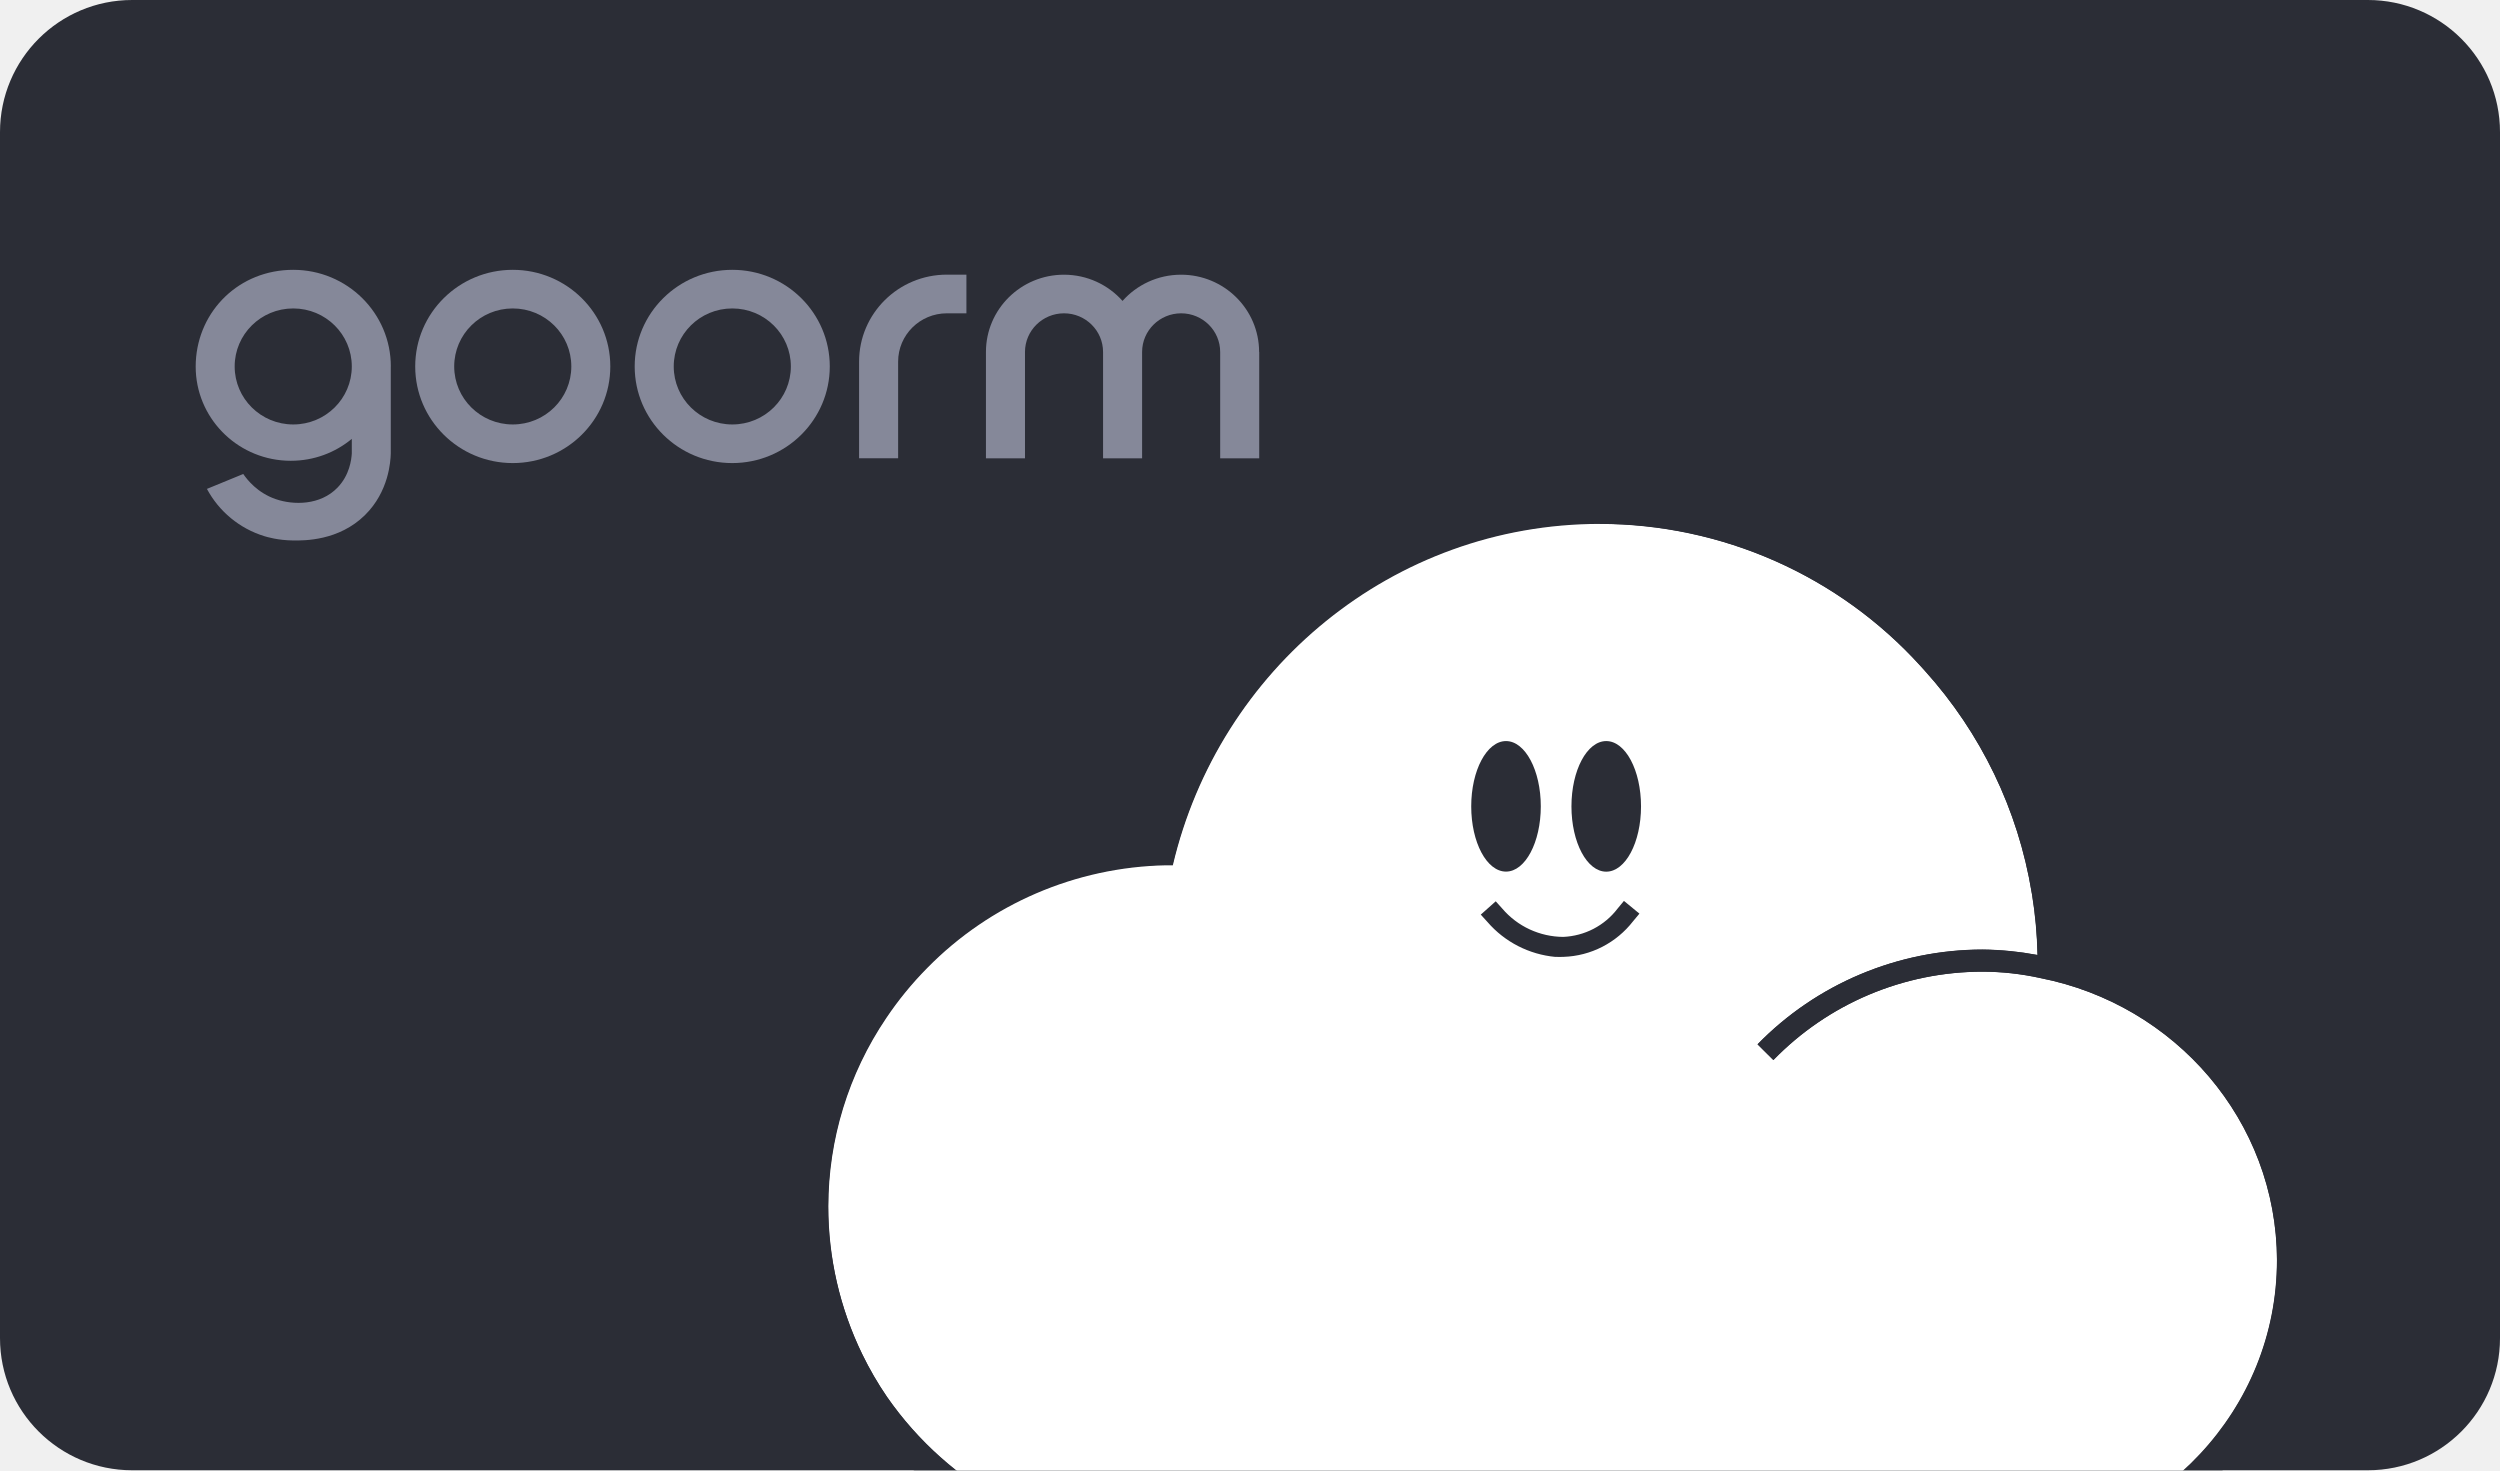
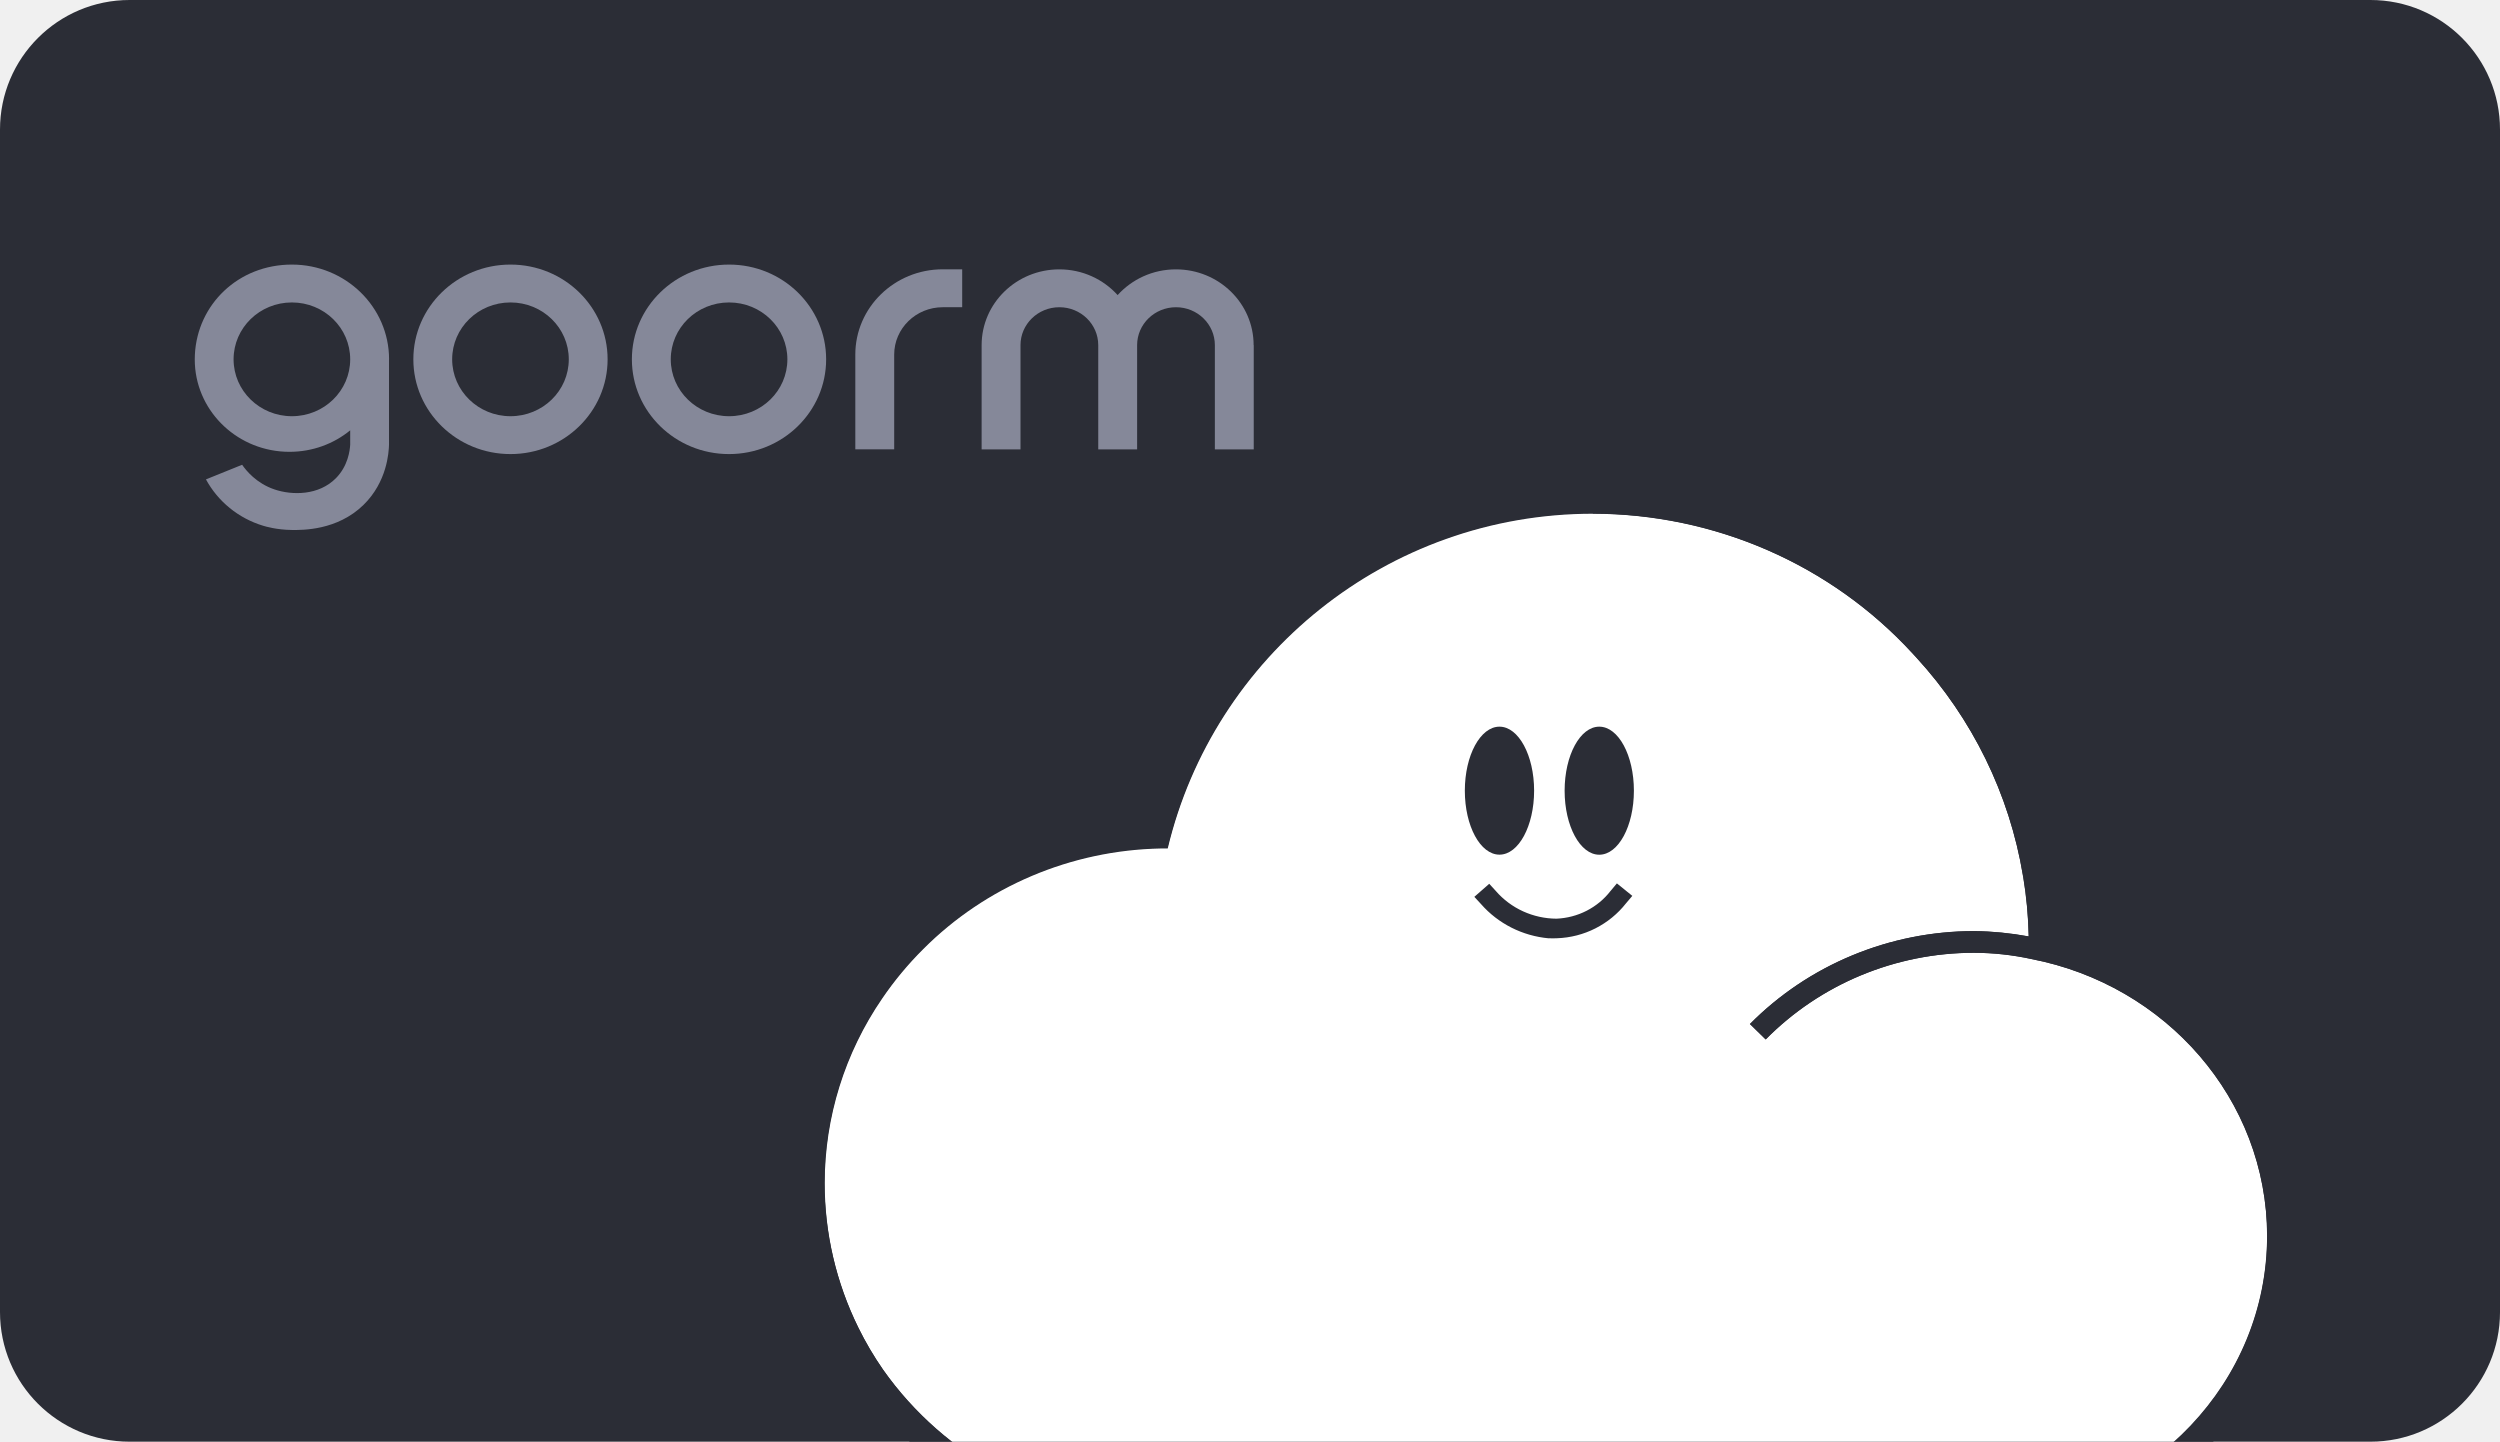
- <svg xmlns="http://www.w3.org/2000/svg" width="454" height="267" viewBox="0 0 454 267" fill="none">
-   <path d="M0 24C0 10.745 10.745 0 24 0H430C443.255 0 454 10.745 454 24V243C454 256.255 443.255 267 430 267H24C10.745 267 0 256.255 0 243V24Z" fill="#2B2D36" />
-   <mask id="mask0_1710_53563" style="mask-type:alpha" maskUnits="userSpaceOnUse" x="1" y="0" width="453" height="267">
-     <path d="M1 24C1 10.745 11.745 0 25 0H430C443.255 0 454 10.745 454 24V243C454 256.255 443.255 267 430 267H25C11.745 267 1 256.255 1 243V24Z" fill="#2B2D36" />
+ <svg xmlns="http://www.w3.org/2000/svg" width="463" height="267" viewBox="0 0 463 267" fill="none">
+   <path d="M0 24C0 10.745 10.745 0 24 0H439C452.255 0 463 10.745 463 24V243C463 256.255 452.255 267 439 267H24C10.745 267 0 256.255 0 243V24Z" fill="#2B2D36" />
+   <mask id="mask0_2686_43421" style="mask-type:alpha" maskUnits="userSpaceOnUse" x="1" y="0" width="460" height="267">
+     <path d="M1 24C1 10.745 11.745 0 25 0H437C450.255 0 461 10.745 461 24V243C461 256.255 450.255 267 437 267H25C11.745 267 1 256.255 1 243V24Z" fill="#2B2D36" />
  </mask>
-   <g mask="url(#mask0_1710_53563)">
-     <path d="M370.501 177.605C367.057 176.847 363.54 176.461 360 176.449C352.906 176.449 345.897 177.882 339.373 180.639C332.85 183.396 326.956 187.429 322.033 192.497L319.159 189.644C324.47 184.202 330.824 179.88 337.845 176.931C344.866 173.981 352.421 172.453 360.048 172.453C363.395 172.489 366.742 172.826 370.028 173.44C369.955 169.732 369.616 166.048 369.021 162.388C369.021 162.304 369.021 162.22 368.961 162.111C366.499 147.099 359.757 133.111 349.523 121.782L349.426 121.674L348.759 120.94C341.411 112.838 332.437 106.349 322.409 101.907C312.381 97.464 301.528 95.165 290.554 95.141C252.915 95.141 221.351 121.566 212.984 157.14H211.711C195.365 157.465 179.807 164.158 168.397 175.775C165.62 178.58 163.11 181.65 160.915 184.925C154.088 195.037 150.438 206.931 150.426 219.114C150.426 228.408 152.524 237.593 156.598 245.972C157.908 248.669 159.411 251.269 161.109 253.749C166.711 261.815 174.156 268.448 182.826 273.119C191.994 278.284 202.337 281.028 212.863 281.101H362.849L363.88 281.04H364.329L365.311 280.956C392.352 278.308 413.512 256.036 413.512 228.95C413.427 203.524 394.971 182.408 370.464 177.605" fill="white" />
-     <path d="M375.023 173.5V173.343C375.023 171.02 374.829 168.672 374.587 166.337L373.956 161.557V161.329C371.337 145.353 364.171 130.462 353.281 118.423L353.184 118.315L353.075 118.194L352.469 117.532C344.636 108.937 335.08 102.063 324.409 97.344C313.751 92.624 302.207 90.168 290.529 90.12L290.469 90C252.32 90 219.338 115.341 208.946 152.095C192.187 153.046 176.399 160.197 164.71 172.139C161.715 175.173 158.998 178.484 156.622 182.011C149.237 192.954 145.296 205.823 145.296 218.993C145.272 229.046 147.552 238.977 151.965 248.03C153.384 250.944 155.009 253.761 156.84 256.433C162.867 265.161 170.906 272.348 180.292 277.38C190.199 282.978 201.391 285.952 212.802 286H363.091L364.183 285.928H364.571L365.759 285.831C395.807 282.882 418.483 258.384 418.483 228.829C418.483 202.838 400.403 180.097 375.011 173.475L375.023 173.5ZM365.262 280.835L364.28 280.92H363.831L362.8 280.98H212.814C202.276 280.908 191.933 278.163 182.778 272.998C174.107 268.327 166.662 261.694 161.06 253.628C159.362 251.148 157.859 248.548 156.549 245.851C152.487 237.473 150.377 228.299 150.377 218.993C150.377 206.822 154.027 194.916 160.866 184.804C163.061 181.529 165.571 178.459 168.348 175.654C179.758 164.037 195.316 157.344 211.662 157.019H212.935C221.302 121.457 252.854 95.02 290.505 95.02L290.541 95.116C301.516 95.128 312.38 97.44 322.397 101.882C332.425 106.324 341.398 112.813 348.746 120.915L349.413 121.649L349.51 121.758C359.732 133.086 366.487 147.075 368.948 162.087C368.948 162.183 368.948 162.268 368.997 162.364C369.591 166.024 369.93 169.707 370.003 173.415C366.717 172.801 363.37 172.464 360.024 172.428C352.396 172.44 344.854 173.969 337.845 176.931C330.824 179.892 324.482 184.214 319.183 189.655L322.057 192.508C326.98 187.44 332.873 183.407 339.397 180.65C345.921 177.894 352.942 176.461 360.024 176.461C363.552 176.461 367.069 176.858 370.525 177.617C395.031 182.42 413.487 203.536 413.487 228.841C413.487 255.928 392.364 278.187 365.286 280.847L365.262 280.835Z" fill="#2B2D36" />
-     <path d="M279.809 146.437C279.809 152.962 276.984 158.283 273.491 158.283C269.999 158.283 267.174 152.986 267.174 146.437C267.174 139.888 270.011 134.579 273.491 134.579C276.972 134.579 279.809 139.888 279.809 146.437Z" fill="#2B2D36" />
-     <path d="M291.693 158.295C295.185 158.295 298.01 152.986 298.01 146.437C298.01 139.888 295.185 134.579 291.693 134.579C288.2 134.579 285.375 139.888 285.375 146.437C285.375 152.986 288.2 158.295 291.693 158.295Z" fill="#2B2D36" />
-     <path d="M282.453 173.764C282.962 173.788 283.459 173.788 283.969 173.764C286.418 173.68 288.819 173.054 290.99 171.934C293.16 170.815 295.064 169.238 296.556 167.312L297.72 165.915L294.906 163.604L293.742 165.012C292.578 166.541 291.099 167.781 289.389 168.672C287.679 169.563 285.8 170.056 283.884 170.141C281.774 170.129 279.7 169.659 277.797 168.78C275.893 167.902 274.195 166.613 272.837 165.024L271.624 163.676L268.908 166.096L270.133 167.444C273.261 171.068 277.687 173.331 282.465 173.776" fill="#2B2D36" />
+   <g mask="url(#mask0_2686_43421)">
+     <path d="M376.21 177.605C372.713 176.846 369.142 176.461 365.547 176.449C358.343 176.449 351.226 177.882 344.602 180.639C337.977 183.395 331.993 187.428 326.993 192.497L324.075 189.643C329.468 184.202 335.921 179.88 343.05 176.931C350.18 173.981 357.851 172.452 365.596 172.452C368.994 172.488 372.393 172.826 375.73 173.439C375.656 169.732 375.311 166.048 374.708 162.388C374.708 162.304 374.708 162.22 374.646 162.111C372.147 147.099 365.3 133.11 354.908 121.782L354.809 121.674L354.132 120.939C346.67 112.837 337.558 106.349 327.375 101.906C317.192 97.464 306.172 95.165 295.028 95.141C256.807 95.141 224.755 121.565 216.259 157.139H214.966C198.368 157.464 182.57 164.158 170.983 175.775C168.163 178.58 165.614 181.65 163.385 184.924C156.453 195.037 152.747 206.931 152.734 219.114C152.734 228.408 154.865 237.593 159.002 245.972C160.332 248.669 161.859 251.269 163.582 253.749C169.271 261.815 176.832 268.448 185.636 273.119C194.945 278.283 205.448 281.028 216.136 281.1H368.44L369.487 281.04H369.943L370.94 280.956C398.399 278.307 419.886 256.036 419.886 228.949C419.8 203.524 401.059 182.408 376.173 177.605" fill="white" />
+     <path d="M380.803 173.5V173.343C380.803 171.02 380.606 168.672 380.359 166.337L379.719 161.557V161.329C377.06 145.353 369.782 130.462 358.725 118.423L358.626 118.315L358.516 118.194L357.9 117.532C349.945 108.937 340.242 102.063 329.407 97.344C318.583 92.624 306.861 90.168 295.003 90.12L294.941 90C256.204 90 222.711 115.341 212.159 152.095C195.141 153.046 179.109 160.197 167.239 172.139C164.198 175.173 161.44 178.484 159.026 182.011C151.527 192.954 147.526 205.823 147.526 218.993C147.501 229.046 149.816 238.977 154.298 248.03C155.739 250.944 157.389 253.761 159.248 256.433C165.368 265.161 173.531 272.348 183.062 277.38C193.122 282.978 204.487 285.952 216.074 286H368.686L369.795 285.928H370.189L371.395 285.831C401.908 282.882 424.934 258.384 424.934 228.829C424.934 202.838 406.575 180.097 380.79 173.475L380.803 173.5ZM370.89 280.835L369.893 280.92H369.438L368.391 280.98H216.087C205.386 280.908 194.883 278.163 185.586 272.998C176.782 268.327 169.222 261.694 163.533 253.628C161.809 251.148 160.282 248.548 158.952 245.851C154.827 237.473 152.685 228.299 152.685 218.993C152.685 206.822 156.391 194.916 163.336 184.804C165.565 181.529 168.114 178.459 170.933 175.654C182.52 164.037 198.318 157.344 214.917 157.019H216.21C224.706 121.457 256.745 95.02 294.978 95.02L295.015 95.116C306.159 95.128 317.192 97.44 327.363 101.882C337.546 106.324 346.658 112.813 354.12 120.915L354.797 121.649L354.895 121.758C365.276 133.086 372.134 147.075 374.634 162.087C374.634 162.183 374.634 162.268 374.683 162.364C375.286 166.024 375.631 169.707 375.705 173.415C372.368 172.801 368.97 172.464 365.571 172.428C357.826 172.44 350.167 173.969 343.05 176.931C335.92 179.892 329.481 184.214 324.1 189.655L327.018 192.508C332.017 187.44 338.001 183.407 344.626 180.65C351.251 177.894 358.38 176.461 365.571 176.461C369.154 176.461 372.725 176.858 376.235 177.617C401.12 182.42 419.861 203.536 419.861 228.841C419.861 255.928 398.411 278.187 370.915 280.847L370.89 280.835Z" fill="#2B2D36" />
+     <path d="M284.118 146.436C284.118 152.961 281.249 158.282 277.702 158.282C274.156 158.282 271.287 152.985 271.287 146.436C271.287 139.887 274.168 134.578 277.702 134.578C281.236 134.578 284.118 139.887 284.118 146.436Z" fill="#2B2D36" />
+     <path d="M296.183 158.294C299.729 158.294 302.598 152.985 302.598 146.436C302.598 139.887 299.729 134.578 296.183 134.578C292.637 134.578 289.768 139.887 289.768 146.436C289.768 152.985 292.637 158.294 296.183 158.294Z" fill="#2B2D36" />
+     <path d="M286.803 173.764C287.32 173.788 287.825 173.788 288.342 173.764C290.829 173.68 293.267 173.054 295.472 171.934C297.676 170.815 299.609 169.238 301.123 167.311L302.305 165.915L299.449 163.604L298.267 165.012C297.085 166.541 295.582 167.781 293.846 168.672C292.11 169.563 290.201 170.056 288.256 170.14C286.113 170.128 284.008 169.659 282.075 168.78C280.141 167.901 278.417 166.613 277.038 165.024L275.807 163.676L273.049 166.095L274.292 167.444C277.469 171.067 281.964 173.331 286.815 173.776" fill="#2B2D36" />
  </g>
-   <path d="M93.117 49C83.335 49 75.403 56.857 75.403 66.547C75.403 76.238 83.335 84.095 93.117 84.095C102.9 84.095 110.831 76.238 110.831 66.547C110.831 56.857 102.9 49 93.117 49ZM93.117 77.082C87.248 77.082 82.483 72.372 82.483 66.547C82.483 60.723 87.237 56.013 93.117 56.013C98.997 56.013 103.752 60.723 103.752 66.547C103.752 72.372 98.997 77.082 93.117 77.082Z" fill="#858899" />
-   <path d="M132.984 49C123.191 49 115.26 56.857 115.26 66.547C115.26 76.238 123.191 84.095 132.974 84.095C142.756 84.095 150.687 76.238 150.687 66.547C150.687 56.857 142.767 49 132.984 49ZM132.984 77.082C127.115 77.082 122.35 72.372 122.35 66.547C122.35 60.723 127.104 56.013 132.984 56.013C138.864 56.013 143.619 60.723 143.619 66.547C143.619 72.372 138.864 77.082 132.984 77.082Z" fill="#858899" />
-   <path d="M171.956 49.875C163.152 49.875 156.01 56.951 156.01 65.672V83.22H163.1V65.672C163.1 60.827 167.065 56.898 171.956 56.898H175.501V49.875H171.956Z" fill="#858899" />
-   <path d="M228.654 63.922C228.654 56.169 222.311 49.886 214.485 49.886C210.246 49.886 206.449 51.73 203.85 54.648C201.252 51.73 197.455 49.886 193.216 49.886C185.39 49.886 179.047 56.169 179.047 63.922V83.23H186.137V63.922C186.137 60.045 189.313 56.899 193.226 56.899C197.139 56.899 200.316 60.045 200.316 63.922V83.23H207.406V63.922C207.406 60.045 210.583 56.899 214.496 56.899C218.409 56.899 221.585 60.045 221.585 63.922V83.23H228.675V63.922H228.654Z" fill="#858899" />
-   <path d="M70.975 66.547C70.975 56.857 63.044 49 53.251 49C43.458 49 36.021 56.388 35.558 65.672C35.548 65.964 35.537 66.256 35.537 66.558C35.537 66.86 35.537 67.152 35.558 67.444C36.021 76.488 43.563 83.678 52.809 83.678C57.027 83.678 60.888 82.188 63.886 79.698V82.355C63.822 83.449 63.486 86.293 61.287 88.555C58.153 91.795 53.282 91.743 50.095 90.649C46.761 89.513 44.888 87.117 44.173 86.075L37.578 88.784C39.755 92.858 43.489 95.984 48.013 97.37C48.454 97.505 50.474 98.12 53.251 98.151C55.208 98.172 61.519 98.245 66.294 93.525C70.618 89.253 70.923 83.772 70.965 82.355V66.558L70.975 66.547ZM53.251 77.082C47.381 77.082 42.616 72.372 42.616 66.547C42.616 60.723 47.371 56.013 53.251 56.013C59.131 56.013 63.886 60.723 63.886 66.547C63.886 72.372 59.131 77.082 53.251 77.082Z" fill="#858899" />
+   <path d="M94.54 49C84.607 49 76.553 56.857 76.553 66.547C76.553 76.238 84.607 84.095 94.54 84.095C104.474 84.095 112.528 76.238 112.528 66.547C112.528 56.857 104.474 49 94.54 49ZM94.54 77.082C88.58 77.082 83.741 72.372 83.741 66.547C83.741 60.723 88.569 56.013 94.54 56.013C100.511 56.013 105.339 60.723 105.339 66.547C105.339 72.372 100.511 77.082 94.54 77.082Z" fill="#858899" />
+   <path d="M135.024 49C125.079 49 117.025 56.857 117.025 66.547C117.025 76.238 125.079 84.095 135.013 84.095C144.947 84.095 153.001 76.238 153.001 66.547C153.001 56.857 144.957 49 135.024 49ZM135.024 77.082C129.063 77.082 124.225 72.372 124.225 66.547C124.225 60.723 129.053 56.013 135.024 56.013C140.995 56.013 145.823 60.723 145.823 66.547C145.823 72.372 140.995 77.082 135.024 77.082Z" fill="#858899" />
+   <path d="M174.597 49.875C165.657 49.875 158.404 56.95 158.404 65.672V83.219H165.604V65.672C165.604 60.827 169.631 56.898 174.597 56.898H178.197V49.875H174.597Z" fill="#858899" />
+   <path d="M232.171 63.922C232.171 56.17 225.73 49.887 217.783 49.887C213.478 49.887 209.622 51.731 206.984 54.649C204.345 51.731 200.489 49.887 196.185 49.887C188.238 49.887 181.797 56.17 181.797 63.922V83.231H188.996V63.922C188.996 60.046 192.222 56.899 196.195 56.899C200.169 56.899 203.395 60.046 203.395 63.922V83.231H210.594V63.922C210.594 60.046 213.82 56.899 217.793 56.899C221.767 56.899 224.993 60.046 224.993 63.922V83.231H232.192V63.922H232.171Z" fill="#858899" />
+   <path d="M72.056 66.547C72.056 56.857 64.002 49 54.058 49C44.114 49 36.562 56.388 36.092 65.672C36.081 65.964 36.07 66.256 36.07 66.558C36.07 66.86 36.07 67.152 36.092 67.444C36.562 76.488 44.22 83.678 53.609 83.678C57.892 83.678 61.813 82.188 64.857 79.698V82.355C64.793 83.449 64.451 86.293 62.218 88.555C59.035 91.795 54.09 91.743 50.853 90.649C47.467 89.513 45.566 87.117 44.84 86.075L38.142 88.784C40.354 92.858 44.145 95.984 48.739 97.37C49.187 97.505 51.238 98.12 54.058 98.151C56.045 98.172 62.453 98.245 67.303 93.525C71.693 89.253 72.003 83.772 72.046 82.355V66.558L72.056 66.547ZM54.058 77.082C48.098 77.082 43.259 72.372 43.259 66.547C43.259 60.723 48.087 56.013 54.058 56.013C60.029 56.013 64.857 60.723 64.857 66.547C64.857 72.372 60.029 77.082 54.058 77.082Z" fill="#858899" />
</svg>
